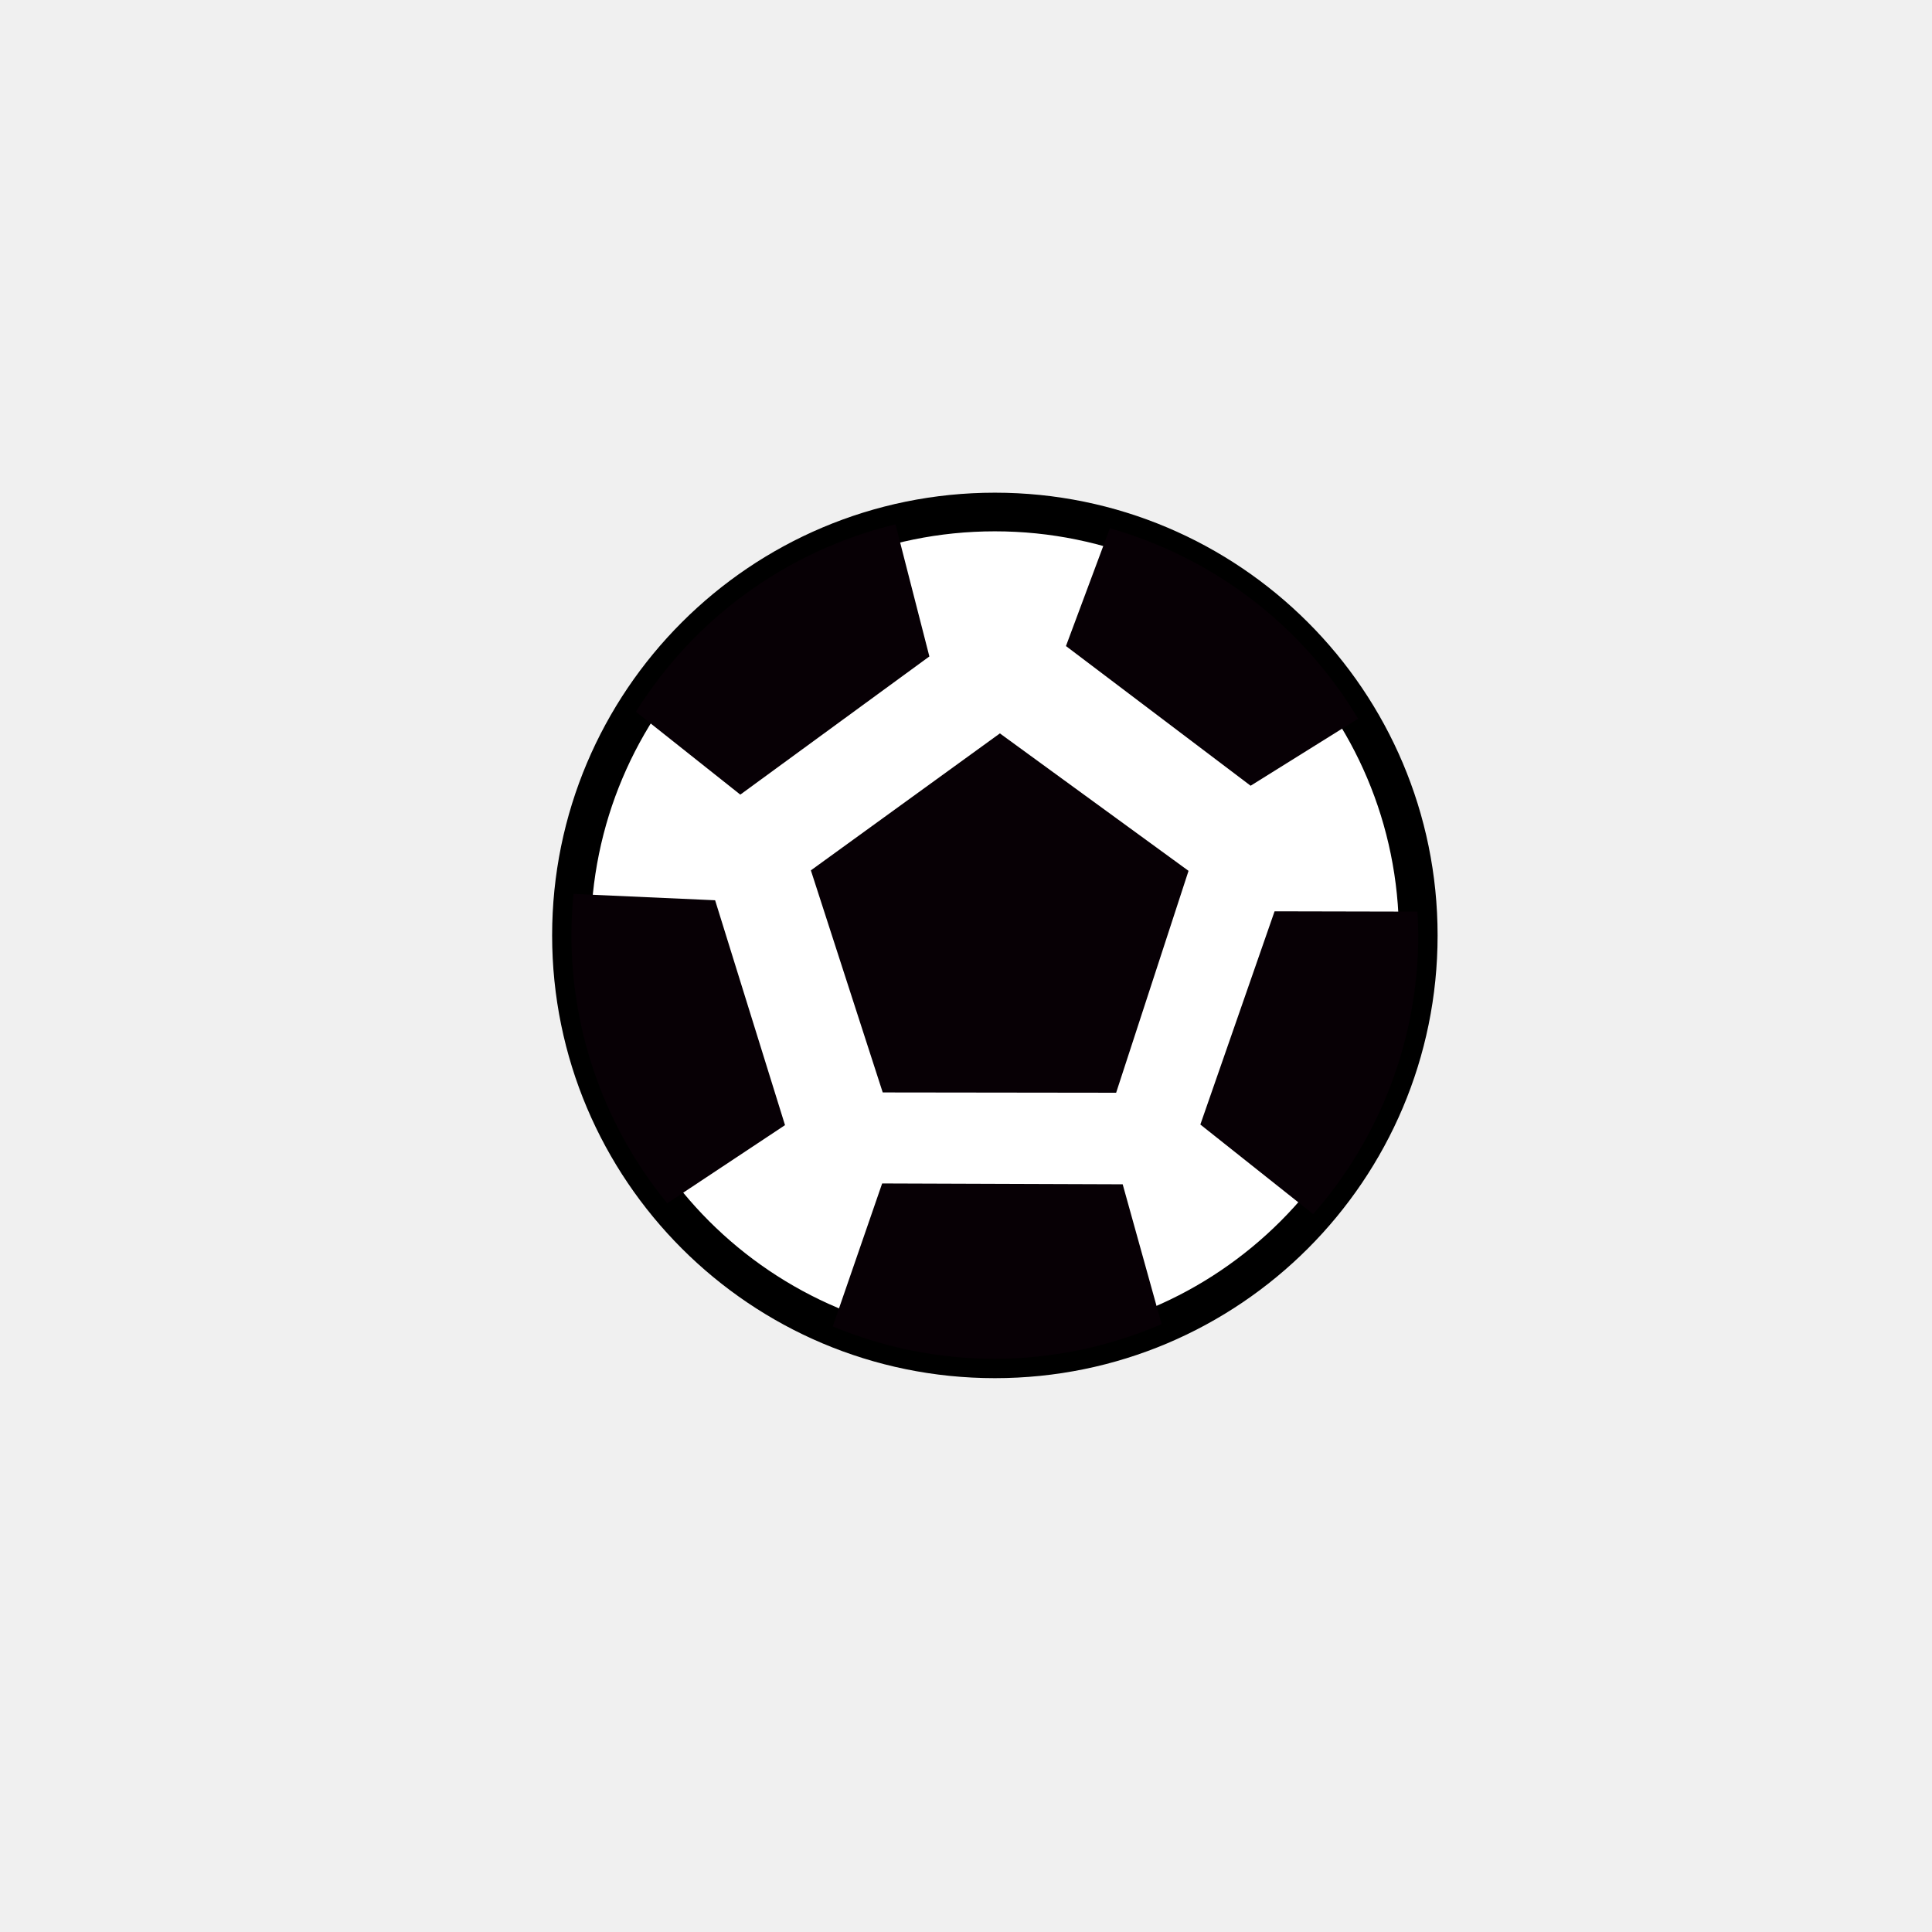
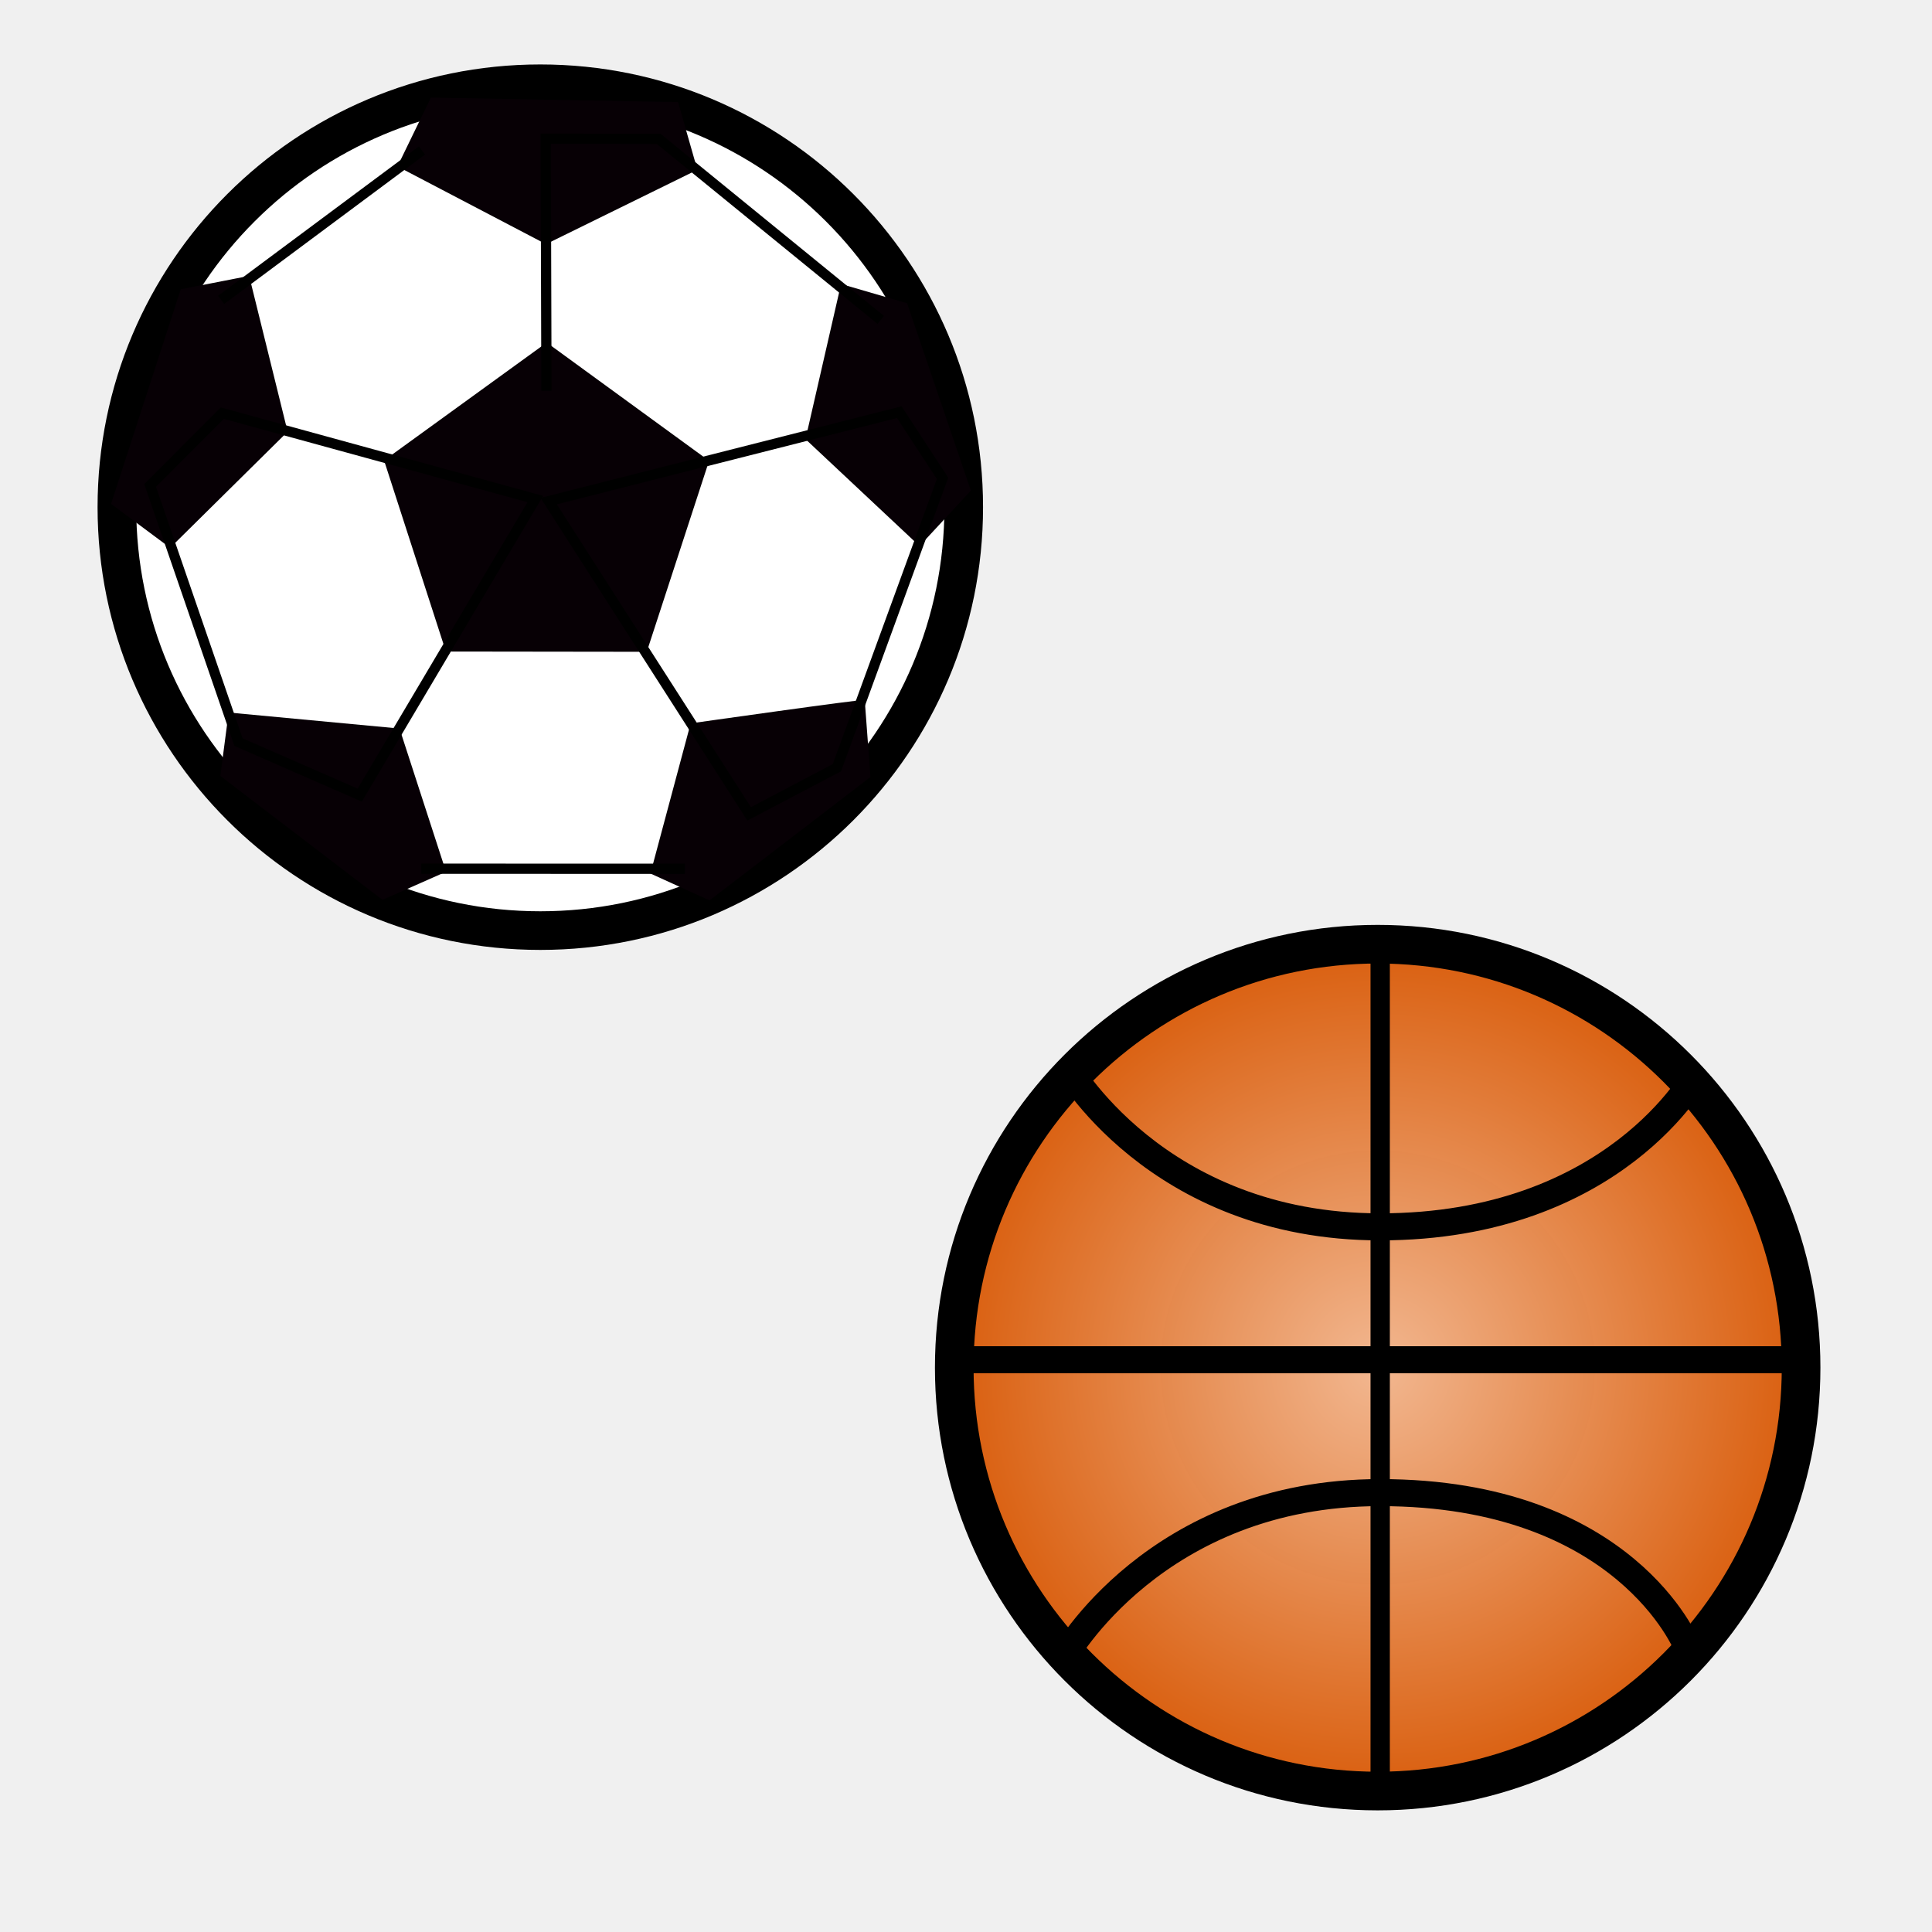
- <svg xmlns="http://www.w3.org/2000/svg" width="50mm" height="50mm" viewBox="0 0 50 50" version="1.1" id="svg4561">
-   <defs id="defs4555" />
+ <svg xmlns="http://www.w3.org/2000/svg" xmlns:xlink="http://www.w3.org/1999/xlink" width="50mm" height="50mm" viewBox="0 0 50 50" version="1.1" id="svg4561">
+   <defs id="defs4555">
+     <linearGradient id="linearGradient5146">
+       <stop style="stop-color:#f2b790;stop-opacity:1" offset="0" id="stop5142" />
+       <stop style="stop-color:#d85a08;stop-opacity:0.996" offset="1" id="stop5144" />
+     </linearGradient>
+     <radialGradient xlink:href="#linearGradient5146" id="radialGradient5148" cx="60.901" cy="300.959" fx="60.901" fy="300.959" r="11.458" gradientUnits="userSpaceOnUse" gradientTransform="translate(-1.058333,-1.058333)" />
+   </defs>
  <g id="layer1" transform="translate(0,-247)">
    <g id="g5320" transform="translate(-24.18789,-17.50615)">
-       <g id="g5364" transform="translate(1.870887,250.6988)">
-         <circle style="fill:#ffffff;fill-opacity:1;stroke:#000000;stroke-width:1;stroke-miterlimit:4;stroke-dasharray:none;stroke-opacity:1" id="path5106" cx="48.064" cy="38.016" r="10.958" />
-         <path style="fill:#070005;fill-opacity:1;stroke:none;stroke-width:1.459;stroke-miterlimit:4;stroke-dasharray:none;stroke-opacity:1" id="path5155" d="m 54.015,39.217 -5.654,2.127 -3.77,-4.72 3.324,-5.044 5.824,1.603 z" transform="rotate(20.68885,44.74633,32.94816)" />
-         <path style="fill:#070005;fill-opacity:1;stroke:none;stroke-width:1.459;stroke-miterlimit:4;stroke-dasharray:none;stroke-opacity:1" d="m 51.04,27.48 -1.136,3.047 4.779,3.615 2.781,-1.735 c -1.434,-2.402 -3.732,-4.165 -6.424,-4.927 z" id="path5155-7" />
-         <path style="fill:#070005;fill-opacity:1;stroke:none;stroke-width:1.459;stroke-miterlimit:4;stroke-dasharray:none;stroke-opacity:1" d="m 45.492,27.377 c -2.788,0.676 -5.199,2.417 -6.717,4.851 l 2.701,2.144 4.893,-3.576 z" id="path5155-7-5" />
-         <path style="fill:#070005;fill-opacity:1;stroke:none;stroke-width:1.459;stroke-miterlimit:4;stroke-dasharray:none;stroke-opacity:1" d="m 37.159,36.942 c -0.035,0.357 -0.053,0.715 -0.054,1.074 0.003,2.528 0.879,4.977 2.48,6.932 l 3.048,-2.022 -1.809,-5.82 z" id="path5155-7-3" />
-         <path style="fill:#070005;fill-opacity:1;stroke:none;stroke-width:1.459;stroke-miterlimit:4;stroke-dasharray:none;stroke-opacity:1" d="m 45.147,44.435 -1.278,3.7 c 1.33,0.553 2.756,0.838 4.196,0.839 1.484,-0.004 2.952,-0.31 4.314,-0.899 l -1.007,-3.618 z" id="path5155-7-56" />
-         <path style="fill:#070005;fill-opacity:1;stroke:none;stroke-width:1.459;stroke-miterlimit:4;stroke-dasharray:none;stroke-opacity:1" d="m 55.303,37.392 -1.921,5.518 2.92,2.319 c 1.75,-1.996 2.717,-4.559 2.72,-7.213 -0.002,-0.205 -0.009,-0.411 -0.022,-0.616 z" id="path5155-7-2" />
+       <g id="g15228">
+         <circle style="fill:url(#radialGradient5148);fill-opacity:1;stroke:#000000;stroke-width:1;stroke-miterlimit:4;stroke-dasharray:none;stroke-opacity:1" id="path5106-5" cx="59.842" cy="299.9" r="10.958" />
+         <path style="fill:none;stroke:#000000;stroke-width:0.7;stroke-linecap:butt;stroke-linejoin:miter;stroke-miterlimit:4;stroke-dasharray:none;stroke-opacity:1" d="m 51.718,307.405 c 0,0 2.368,-4.27 8.188,-4.27 6.35,0 7.938,3.969 7.938,3.969" id="path2790" />
+         <path style="fill:none;stroke:#000000;stroke-width:0.7;stroke-linecap:butt;stroke-linejoin:miter;stroke-miterlimit:4;stroke-dasharray:none;stroke-opacity:1" d="m 51.751,292.032 c 0,0 2.334,4.225 8.155,4.225 6.085,0 8.202,-3.969 8.202,-3.969" id="path2790-6" />
+         <path style="fill:none;stroke:#000000;stroke-width:0.7;stroke-linecap:butt;stroke-linejoin:miter;stroke-miterlimit:4;stroke-dasharray:none;stroke-opacity:1" d="M 49.059,299.696 H 70.755" id="path3250" />
+         <path style="fill:none;stroke:#000000;stroke-width:0.5;stroke-linecap:butt;stroke-linejoin:miter;stroke-miterlimit:4;stroke-dasharray:none;stroke-opacity:1" d="m 59.907,288.848 v 21.96" id="path3252" />
+       </g>
+       <g id="g15221">
+         <circle style="fill:#ffffff;fill-opacity:1;stroke:#000000;stroke-width:1;stroke-miterlimit:4;stroke-dasharray:none;stroke-opacity:1" id="path5106" cx="38.171" cy="277.632" r="10.958" />
+         <path style="fill:#070005;fill-opacity:1;stroke:none;stroke-width:1.459;stroke-miterlimit:4;stroke-dasharray:none;stroke-opacity:1" id="path5155" transform="matrix(0.805098,0.3040422,-0.3040422,0.805098,9.362545,233.3782)" d="m 54.015,39.217 -5.654,2.127 -3.77,-4.72 3.324,-5.044 5.824,1.603 z" />
+         <path id="path5155-3" style="fill:#070005;stroke-width:1.256" d="m 42.236,268.9 -3.918,1.925 -3.844,-2.012 0.865,-1.781 6.397,0.116 z" />
+         <path id="path1784" style="fill:#070005;stroke-width:1.256" d="m 29.89,284.587 0.215,-1.641 4.423,0.415 1.203,3.706 -1.644,0.727 z" />
+         <path id="path1760" style="fill:#070005;stroke-width:1.256" d="m 27.062,277.546 1.804,-5.554 1.77,-0.346 0.996,4.032 -3.041,3.006 z" />
+         <path id="path1750" style="fill:#070005;stroke-width:1.256" d="m 46.715,284.616 -0.148,-1.995 c -0.003,-0.034 -4.505,0.606 -4.505,0.606 l -1.041,3.886 1.53,0.695 z" />
+         <path id="path1745" style="fill:#070005;stroke-width:1.256" d="m 49.314,277.203 -1.651,-4.849 -1.709,-0.498 -0.92,4.015 2.951,2.767 z" />
+         <path style="fill:none;stroke:#000000;stroke-width:0.265px;stroke-linecap:butt;stroke-linejoin:miter;stroke-opacity:1" d="m 43.575,285.569 -5.187,-8.094 9.073,-2.302 1.12,1.712 -2.735,7.49 z" id="path6864" />
+         <path style="fill:none;stroke:#000000;stroke-width:0.265px;stroke-linecap:butt;stroke-linejoin:miter;stroke-opacity:1" d="m 38.33,274.62 -0.019,-6.525 2.923,0.005 5.747,4.685" id="path10942" />
+         <path style="fill:none;stroke:#000000;stroke-width:0.265px;stroke-linecap:butt;stroke-linejoin:miter;stroke-opacity:1" d="m 29.942,275.199 8.1,2.222 -4.544,7.663 -3.138,-1.372 -2.287,-6.643 z" id="path11566" />
+         <path style="fill:none;stroke:#000000;stroke-width:0.265px;stroke-linecap:butt;stroke-linejoin:miter;stroke-opacity:1" d="m 29.911,272.267 5.198,-3.867" id="path14242" />
+         <path style="fill:none;stroke:#000000;stroke-width:0.265px;stroke-linecap:butt;stroke-linejoin:miter;stroke-opacity:1" d="m 35.092,286.988 6.821,0.002" id="path14244" />
      </g>
    </g>
  </g>
</svg>
